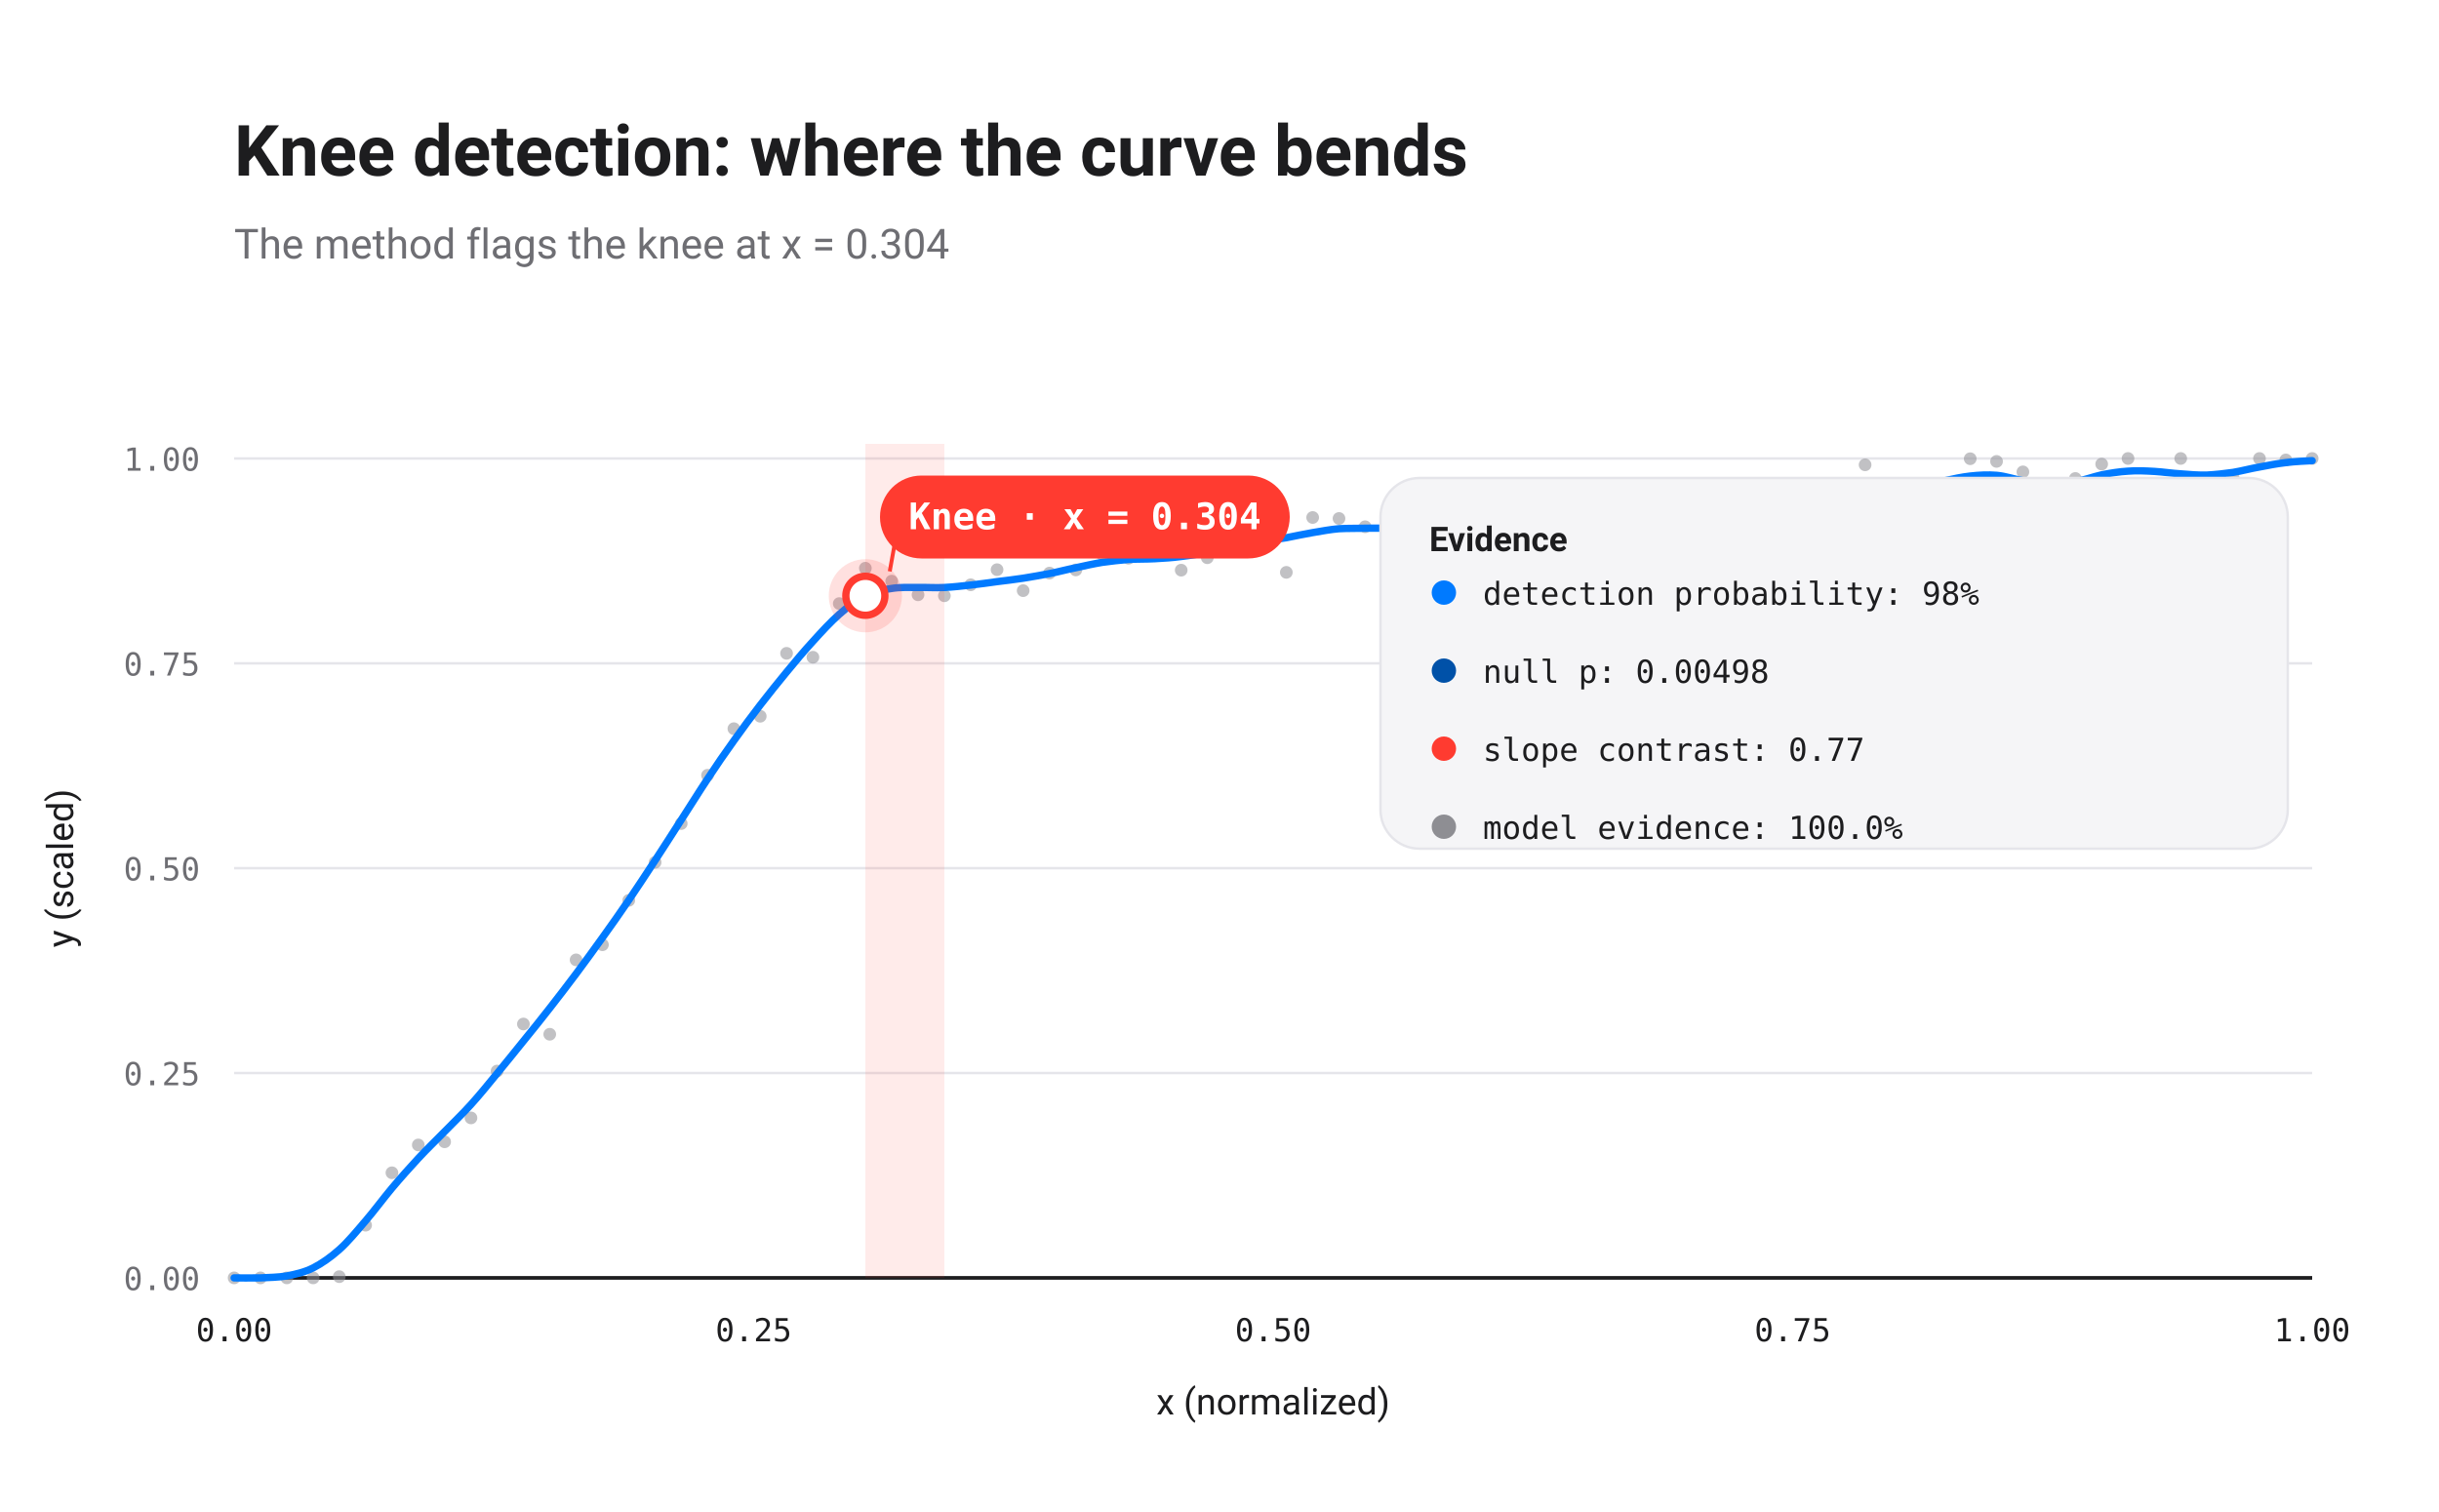
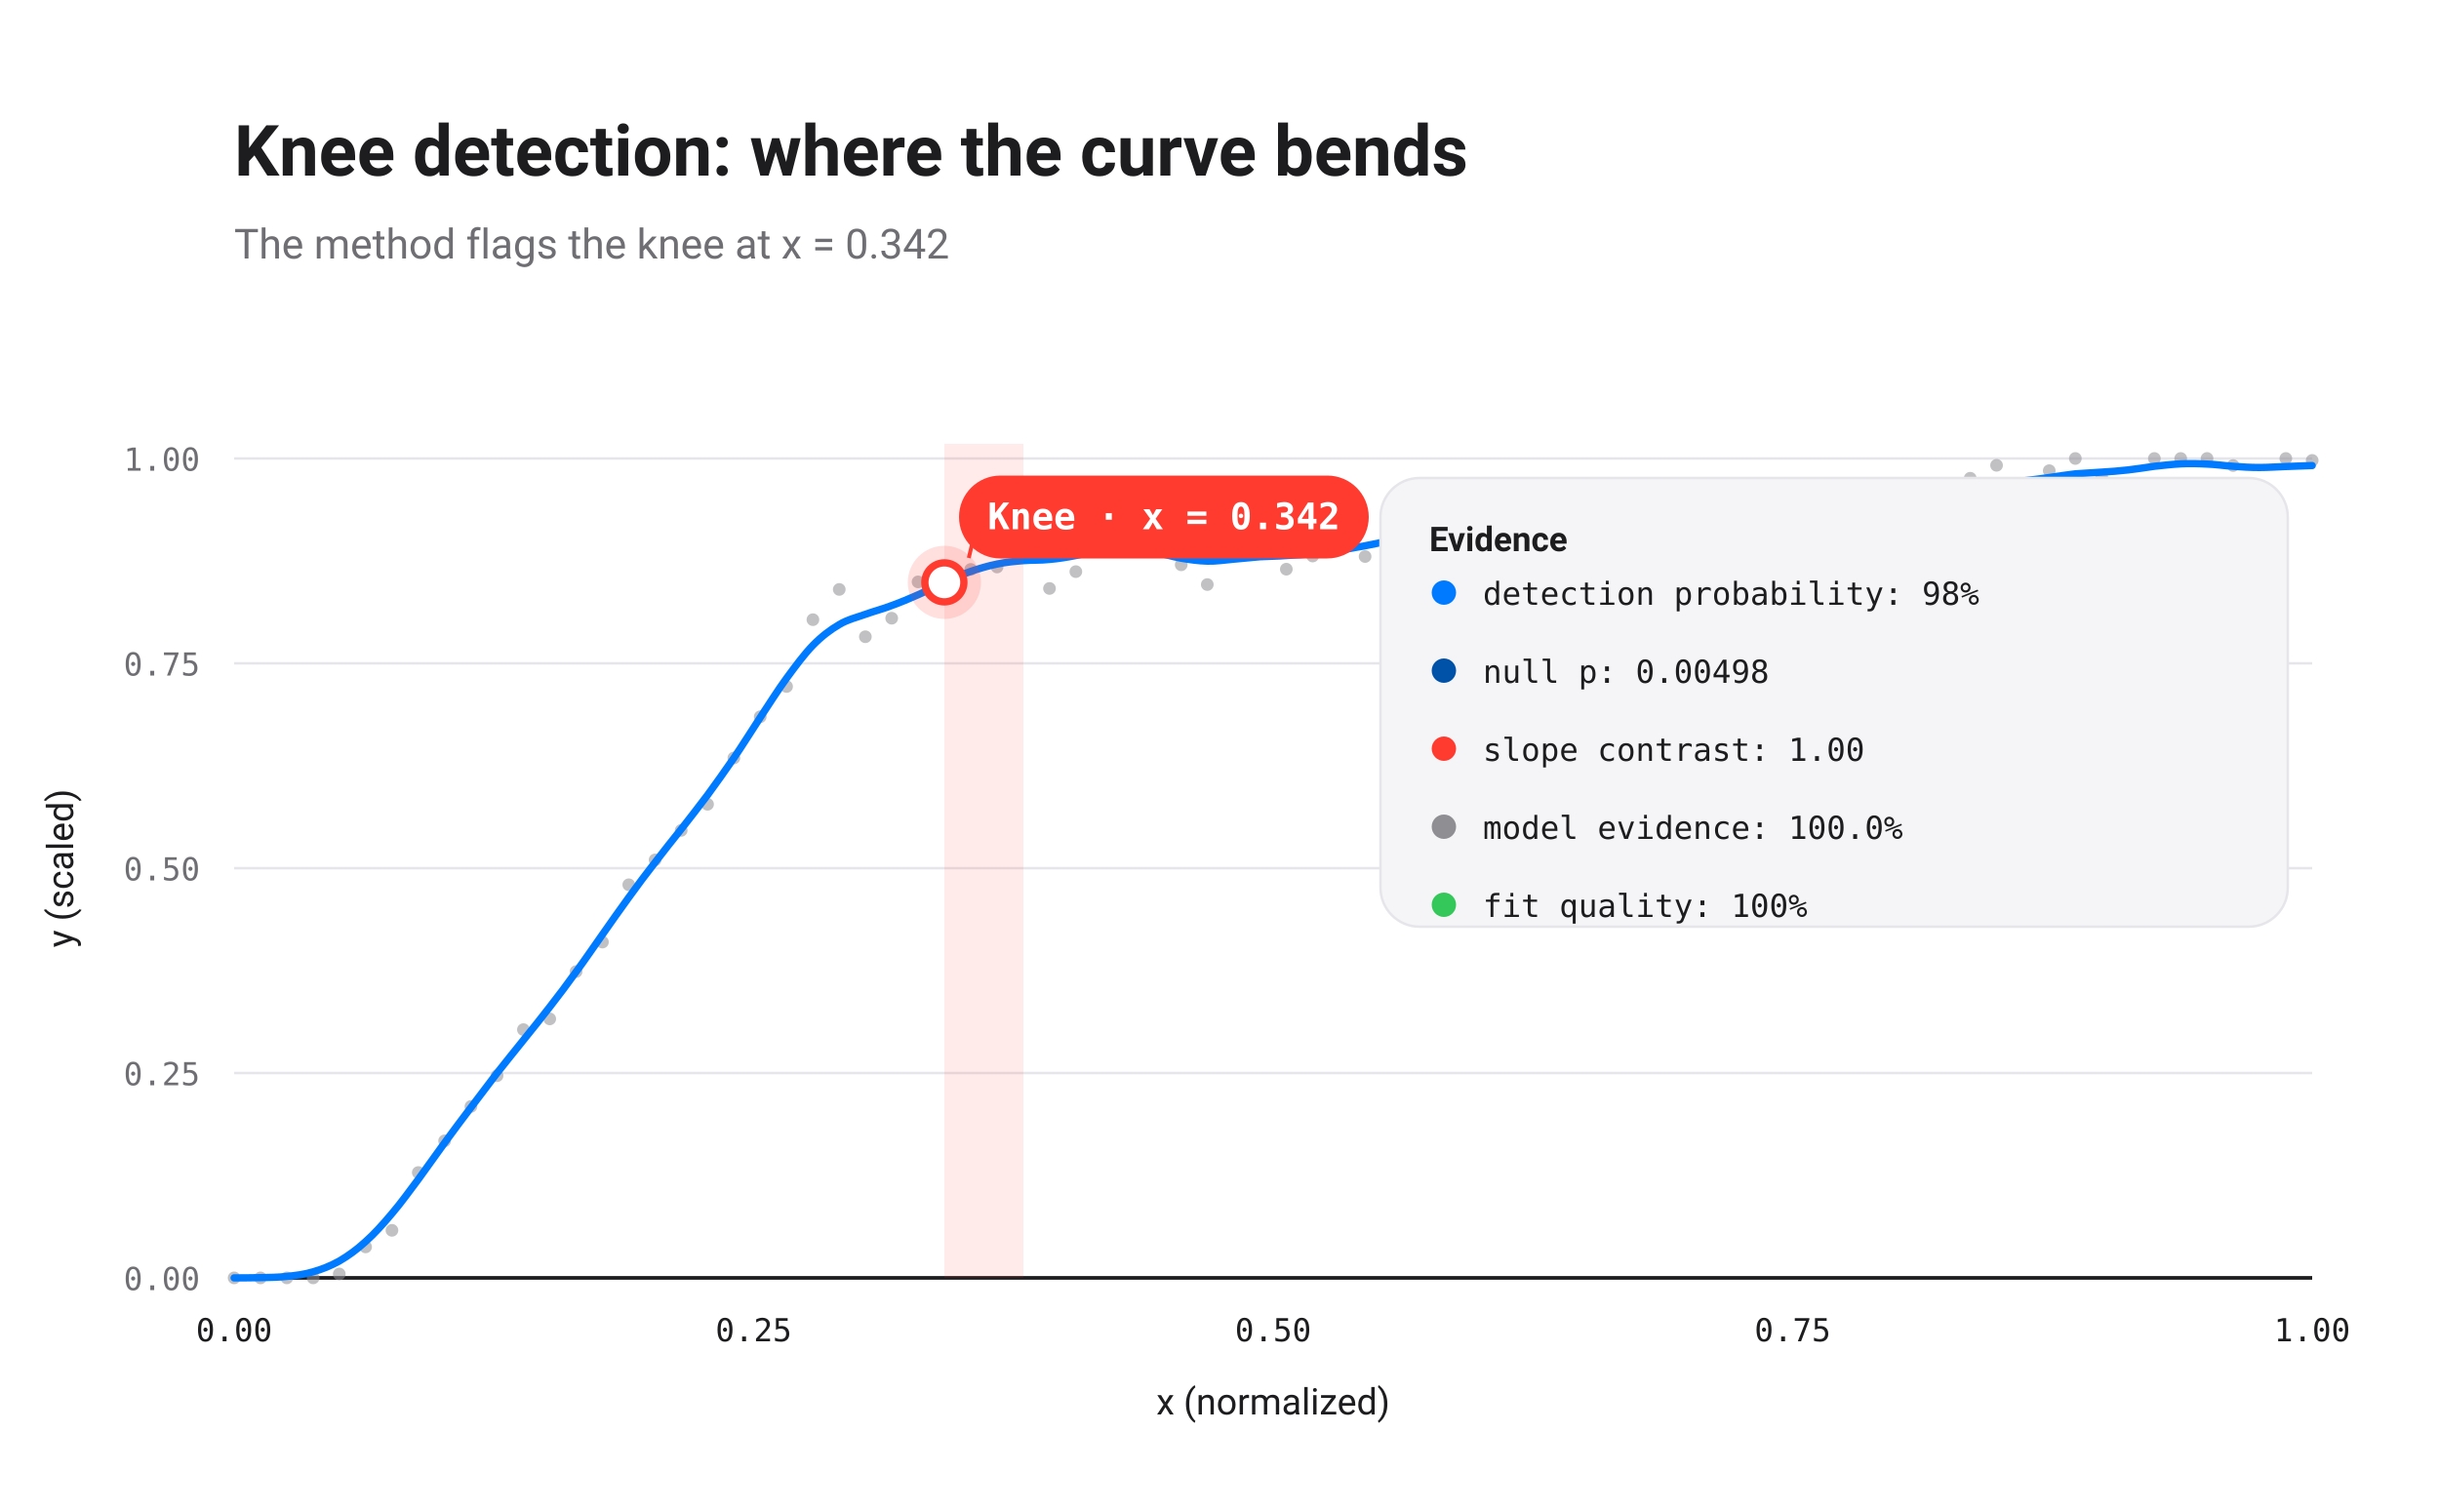
<svg xmlns="http://www.w3.org/2000/svg" width="1000" height="620" viewBox="0 0 1000 620" font-family="Roboto, -apple-system, system-ui, sans-serif" role="img" aria-labelledby="kn-title kn-desc">
  <style>@media (prefers-color-scheme: dark){[fill="#FFFFFF"]{fill:#000;}[fill="#1D1D1F"]{fill:#F5F5F7;}[fill="#6E6E73"]{fill:#98989D;}[stroke="#E5E5EA"]{stroke:#2C2C2E;}}</style>
  <rect width="1000" height="620" fill="#FFFFFF" />
  <text x="96" y="72" font-size="29" font-weight="700" fill="#1D1D1F">Knee detection: where the curve bends</text>
-   <text x="96" y="106" font-size="17" fill="#6E6E73">The method flags the knee at x = 0.304</text>
+   <text x="96" y="106" font-size="17" fill="#6E6E73">The method flags the knee at x = 0.342</text>
  <line x1="96.0" y1="524.0" x2="948.0" y2="524.0" stroke="#E5E5EA" stroke-width="1" />
  <text x="82.0" y="529.0" text-anchor="end" font-family="Roboto Mono, ui-monospace, SFMono-Regular, monospace" font-size="13" fill="#6E6E73">0.00</text>
  <line x1="96.0" y1="440.0" x2="948.0" y2="440.0" stroke="#E5E5EA" stroke-width="1" />
  <text x="82.0" y="445.0" text-anchor="end" font-family="Roboto Mono, ui-monospace, SFMono-Regular, monospace" font-size="13" fill="#6E6E73">0.25</text>
  <line x1="96.0" y1="356.0" x2="948.0" y2="356.0" stroke="#E5E5EA" stroke-width="1" />
  <text x="82.0" y="361.0" text-anchor="end" font-family="Roboto Mono, ui-monospace, SFMono-Regular, monospace" font-size="13" fill="#6E6E73">0.50</text>
  <line x1="96.0" y1="272.0" x2="948.0" y2="272.0" stroke="#E5E5EA" stroke-width="1" />
  <text x="82.0" y="277.0" text-anchor="end" font-family="Roboto Mono, ui-monospace, SFMono-Regular, monospace" font-size="13" fill="#6E6E73">0.75</text>
  <line x1="96.0" y1="188.0" x2="948.0" y2="188.0" stroke="#E5E5EA" stroke-width="1" />
  <text x="82.0" y="193.0" text-anchor="end" font-family="Roboto Mono, ui-monospace, SFMono-Regular, monospace" font-size="13" fill="#6E6E73">1.00</text>
  <line x1="96.0" y1="524.0" x2="948.0" y2="524.0" stroke="#1D1D1F" stroke-width="1.5" />
  <text x="96.0" y="550.0" text-anchor="middle" font-family="Roboto Mono, ui-monospace, SFMono-Regular, monospace" font-size="13" fill="#1D1D1F">0.00</text>
  <text x="309.0" y="550.0" text-anchor="middle" font-family="Roboto Mono, ui-monospace, SFMono-Regular, monospace" font-size="13" fill="#1D1D1F">0.25</text>
  <text x="522.0" y="550.0" text-anchor="middle" font-family="Roboto Mono, ui-monospace, SFMono-Regular, monospace" font-size="13" fill="#1D1D1F">0.50</text>
  <text x="735.0" y="550.0" text-anchor="middle" font-family="Roboto Mono, ui-monospace, SFMono-Regular, monospace" font-size="13" fill="#1D1D1F">0.75</text>
  <text x="948.0" y="550.0" text-anchor="middle" font-family="Roboto Mono, ui-monospace, SFMono-Regular, monospace" font-size="13" fill="#1D1D1F">1.00</text>
  <text x="522.0" y="580.0" text-anchor="middle" font-size="15" fill="#1D1D1F">x (normalized)</text>
  <text x="30" y="356.0" text-anchor="middle" font-size="15" fill="#1D1D1F" transform="rotate(-90 30 356.0)">y (scaled)</text>
  <circle cx="96.0" cy="524.0" r="2.6" fill="#8E8E93" opacity="0.55" />
  <circle cx="106.8" cy="524.0" r="2.6" fill="#8E8E93" opacity="0.55" />
  <circle cx="117.6" cy="524.0" r="2.6" fill="#8E8E93" opacity="0.55" />
  <circle cx="128.4" cy="524.0" r="2.6" fill="#8E8E93" opacity="0.55" />
-   <circle cx="139.1" cy="523.5" r="2.6" fill="#8E8E93" opacity="0.55" />
-   <circle cx="149.9" cy="502.4" r="2.6" fill="#8E8E93" opacity="0.55" />
-   <circle cx="160.7" cy="480.9" r="2.6" fill="#8E8E93" opacity="0.55" />
-   <circle cx="171.5" cy="469.5" r="2.6" fill="#8E8E93" opacity="0.55" />
-   <circle cx="182.3" cy="468.2" r="2.6" fill="#8E8E93" opacity="0.55" />
-   <circle cx="193.1" cy="458.4" r="2.6" fill="#8E8E93" opacity="0.55" />
-   <circle cx="203.8" cy="439.2" r="2.6" fill="#8E8E93" opacity="0.55" />
-   <circle cx="214.6" cy="419.9" r="2.6" fill="#8E8E93" opacity="0.55" />
-   <circle cx="225.4" cy="424.1" r="2.6" fill="#8E8E93" opacity="0.55" />
-   <circle cx="236.2" cy="393.6" r="2.6" fill="#8E8E93" opacity="0.55" />
-   <circle cx="247.0" cy="387.4" r="2.6" fill="#8E8E93" opacity="0.55" />
-   <circle cx="257.8" cy="369.2" r="2.6" fill="#8E8E93" opacity="0.55" />
-   <circle cx="268.6" cy="353.6" r="2.6" fill="#8E8E93" opacity="0.55" />
-   <circle cx="279.3" cy="337.7" r="2.6" fill="#8E8E93" opacity="0.55" />
-   <circle cx="290.1" cy="317.9" r="2.6" fill="#8E8E93" opacity="0.55" />
-   <circle cx="300.9" cy="298.8" r="2.6" fill="#8E8E93" opacity="0.55" />
-   <circle cx="311.7" cy="293.7" r="2.6" fill="#8E8E93" opacity="0.55" />
-   <circle cx="322.5" cy="267.9" r="2.6" fill="#8E8E93" opacity="0.55" />
-   <circle cx="333.3" cy="269.5" r="2.6" fill="#8E8E93" opacity="0.55" />
-   <circle cx="344.1" cy="247.5" r="2.6" fill="#8E8E93" opacity="0.55" />
-   <circle cx="354.8" cy="233.0" r="2.6" fill="#8E8E93" opacity="0.55" />
-   <circle cx="365.6" cy="238.3" r="2.6" fill="#8E8E93" opacity="0.55" />
-   <circle cx="376.4" cy="243.9" r="2.6" fill="#8E8E93" opacity="0.55" />
-   <circle cx="387.2" cy="244.3" r="2.6" fill="#8E8E93" opacity="0.55" />
-   <circle cx="398.0" cy="239.8" r="2.6" fill="#8E8E93" opacity="0.55" />
-   <circle cx="408.8" cy="233.6" r="2.6" fill="#8E8E93" opacity="0.55" />
-   <circle cx="419.5" cy="242.2" r="2.6" fill="#8E8E93" opacity="0.55" />
-   <circle cx="430.3" cy="235.0" r="2.6" fill="#8E8E93" opacity="0.55" />
-   <circle cx="441.1" cy="233.7" r="2.6" fill="#8E8E93" opacity="0.55" />
-   <circle cx="451.9" cy="227.3" r="2.6" fill="#8E8E93" opacity="0.55" />
-   <circle cx="462.7" cy="228.9" r="2.6" fill="#8E8E93" opacity="0.55" />
-   <circle cx="473.5" cy="226.9" r="2.6" fill="#8E8E93" opacity="0.55" />
-   <circle cx="484.3" cy="233.8" r="2.6" fill="#8E8E93" opacity="0.55" />
-   <circle cx="495.0" cy="228.7" r="2.6" fill="#8E8E93" opacity="0.55" />
-   <circle cx="505.8" cy="220.7" r="2.6" fill="#8E8E93" opacity="0.55" />
-   <circle cx="516.6" cy="214.3" r="2.6" fill="#8E8E93" opacity="0.55" />
-   <circle cx="527.4" cy="234.7" r="2.6" fill="#8E8E93" opacity="0.55" />
-   <circle cx="538.2" cy="212.2" r="2.6" fill="#8E8E93" opacity="0.55" />
-   <circle cx="549.0" cy="212.6" r="2.6" fill="#8E8E93" opacity="0.55" />
-   <circle cx="559.7" cy="216.0" r="2.6" fill="#8E8E93" opacity="0.55" />
-   <circle cx="570.5" cy="219.1" r="2.6" fill="#8E8E93" opacity="0.55" />
-   <circle cx="581.3" cy="222.6" r="2.6" fill="#8E8E93" opacity="0.55" />
-   <circle cx="592.1" cy="207.9" r="2.6" fill="#8E8E93" opacity="0.55" />
-   <circle cx="602.9" cy="203.1" r="2.6" fill="#8E8E93" opacity="0.55" />
-   <circle cx="613.7" cy="203.4" r="2.6" fill="#8E8E93" opacity="0.55" />
-   <circle cx="624.5" cy="206.2" r="2.6" fill="#8E8E93" opacity="0.55" />
-   <circle cx="635.2" cy="212.7" r="2.6" fill="#8E8E93" opacity="0.55" />
-   <circle cx="646.0" cy="223.9" r="2.6" fill="#8E8E93" opacity="0.55" />
-   <circle cx="656.8" cy="213.6" r="2.6" fill="#8E8E93" opacity="0.55" />
-   <circle cx="667.6" cy="207.5" r="2.6" fill="#8E8E93" opacity="0.55" />
-   <circle cx="678.4" cy="221.7" r="2.6" fill="#8E8E93" opacity="0.55" />
-   <circle cx="689.2" cy="207.7" r="2.6" fill="#8E8E93" opacity="0.55" />
-   <circle cx="699.9" cy="206.5" r="2.6" fill="#8E8E93" opacity="0.55" />
-   <circle cx="710.7" cy="203.4" r="2.6" fill="#8E8E93" opacity="0.55" />
-   <circle cx="721.5" cy="217.1" r="2.6" fill="#8E8E93" opacity="0.55" />
-   <circle cx="732.3" cy="212.1" r="2.6" fill="#8E8E93" opacity="0.55" />
-   <circle cx="743.1" cy="209.4" r="2.6" fill="#8E8E93" opacity="0.55" />
-   <circle cx="753.9" cy="214.1" r="2.6" fill="#8E8E93" opacity="0.55" />
-   <circle cx="764.7" cy="190.6" r="2.6" fill="#8E8E93" opacity="0.55" />
-   <circle cx="775.4" cy="207.0" r="2.6" fill="#8E8E93" opacity="0.55" />
-   <circle cx="786.2" cy="199.7" r="2.6" fill="#8E8E93" opacity="0.55" />
-   <circle cx="797.0" cy="203.3" r="2.6" fill="#8E8E93" opacity="0.55" />
-   <circle cx="807.8" cy="188.1" r="2.6" fill="#8E8E93" opacity="0.55" />
-   <circle cx="818.6" cy="189.2" r="2.6" fill="#8E8E93" opacity="0.55" />
-   <circle cx="829.4" cy="193.5" r="2.6" fill="#8E8E93" opacity="0.55" />
-   <circle cx="840.2" cy="214.6" r="2.6" fill="#8E8E93" opacity="0.55" />
-   <circle cx="850.9" cy="196.2" r="2.6" fill="#8E8E93" opacity="0.55" />
-   <circle cx="861.7" cy="190.3" r="2.6" fill="#8E8E93" opacity="0.55" />
-   <circle cx="872.5" cy="188.0" r="2.6" fill="#8E8E93" opacity="0.55" />
-   <circle cx="883.3" cy="198.5" r="2.6" fill="#8E8E93" opacity="0.55" />
+   <circle cx="139.1" cy="522.4" r="2.6" fill="#8E8E93" opacity="0.55" />
+   <circle cx="149.9" cy="511.3" r="2.6" fill="#8E8E93" opacity="0.55" />
+   <circle cx="160.7" cy="504.5" r="2.6" fill="#8E8E93" opacity="0.55" />
+   <circle cx="171.5" cy="480.8" r="2.6" fill="#8E8E93" opacity="0.55" />
+   <circle cx="182.3" cy="467.8" r="2.6" fill="#8E8E93" opacity="0.55" />
+   <circle cx="193.1" cy="453.7" r="2.6" fill="#8E8E93" opacity="0.55" />
+   <circle cx="203.8" cy="441.1" r="2.6" fill="#8E8E93" opacity="0.55" />
+   <circle cx="214.6" cy="422.2" r="2.6" fill="#8E8E93" opacity="0.55" />
+   <circle cx="225.4" cy="417.8" r="2.6" fill="#8E8E93" opacity="0.55" />
+   <circle cx="236.2" cy="398.4" r="2.6" fill="#8E8E93" opacity="0.55" />
+   <circle cx="247.0" cy="386.3" r="2.6" fill="#8E8E93" opacity="0.55" />
+   <circle cx="257.8" cy="362.8" r="2.6" fill="#8E8E93" opacity="0.55" />
+   <circle cx="268.6" cy="352.6" r="2.6" fill="#8E8E93" opacity="0.55" />
+   <circle cx="279.3" cy="340.5" r="2.6" fill="#8E8E93" opacity="0.55" />
+   <circle cx="290.1" cy="329.8" r="2.6" fill="#8E8E93" opacity="0.55" />
+   <circle cx="300.9" cy="310.8" r="2.6" fill="#8E8E93" opacity="0.55" />
+   <circle cx="311.7" cy="293.9" r="2.6" fill="#8E8E93" opacity="0.55" />
+   <circle cx="322.5" cy="281.5" r="2.6" fill="#8E8E93" opacity="0.55" />
+   <circle cx="333.3" cy="254.1" r="2.6" fill="#8E8E93" opacity="0.55" />
+   <circle cx="344.1" cy="241.7" r="2.6" fill="#8E8E93" opacity="0.55" />
+   <circle cx="354.8" cy="261.1" r="2.6" fill="#8E8E93" opacity="0.55" />
+   <circle cx="365.6" cy="253.5" r="2.6" fill="#8E8E93" opacity="0.55" />
+   <circle cx="376.4" cy="238.6" r="2.6" fill="#8E8E93" opacity="0.55" />
+   <circle cx="387.2" cy="239.7" r="2.6" fill="#8E8E93" opacity="0.55" />
+   <circle cx="398.0" cy="233.5" r="2.6" fill="#8E8E93" opacity="0.55" />
+   <circle cx="408.8" cy="232.5" r="2.6" fill="#8E8E93" opacity="0.55" />
+   <circle cx="419.5" cy="216.2" r="2.6" fill="#8E8E93" opacity="0.55" />
+   <circle cx="430.3" cy="241.3" r="2.6" fill="#8E8E93" opacity="0.55" />
+   <circle cx="441.1" cy="234.4" r="2.6" fill="#8E8E93" opacity="0.55" />
+   <circle cx="451.9" cy="213.9" r="2.6" fill="#8E8E93" opacity="0.55" />
+   <circle cx="462.7" cy="224.2" r="2.6" fill="#8E8E93" opacity="0.55" />
+   <circle cx="473.5" cy="223.0" r="2.6" fill="#8E8E93" opacity="0.55" />
+   <circle cx="484.3" cy="231.6" r="2.6" fill="#8E8E93" opacity="0.55" />
+   <circle cx="495.0" cy="239.7" r="2.6" fill="#8E8E93" opacity="0.55" />
+   <circle cx="505.8" cy="224.1" r="2.6" fill="#8E8E93" opacity="0.55" />
+   <circle cx="516.6" cy="223.6" r="2.6" fill="#8E8E93" opacity="0.55" />
+   <circle cx="527.4" cy="233.4" r="2.6" fill="#8E8E93" opacity="0.55" />
+   <circle cx="538.2" cy="228.0" r="2.6" fill="#8E8E93" opacity="0.55" />
+   <circle cx="549.0" cy="222.1" r="2.6" fill="#8E8E93" opacity="0.55" />
+   <circle cx="559.7" cy="228.2" r="2.6" fill="#8E8E93" opacity="0.55" />
+   <circle cx="570.5" cy="220.3" r="2.6" fill="#8E8E93" opacity="0.55" />
+   <circle cx="581.3" cy="217.8" r="2.6" fill="#8E8E93" opacity="0.55" />
+   <circle cx="592.1" cy="217.3" r="2.6" fill="#8E8E93" opacity="0.55" />
+   <circle cx="602.9" cy="220.7" r="2.6" fill="#8E8E93" opacity="0.55" />
+   <circle cx="613.7" cy="210.8" r="2.6" fill="#8E8E93" opacity="0.55" />
+   <circle cx="624.5" cy="207.5" r="2.6" fill="#8E8E93" opacity="0.55" />
+   <circle cx="635.2" cy="211.1" r="2.6" fill="#8E8E93" opacity="0.55" />
+   <circle cx="646.0" cy="219.3" r="2.6" fill="#8E8E93" opacity="0.55" />
+   <circle cx="656.8" cy="205.8" r="2.6" fill="#8E8E93" opacity="0.55" />
+   <circle cx="667.6" cy="214.8" r="2.6" fill="#8E8E93" opacity="0.55" />
+   <circle cx="678.4" cy="202.6" r="2.6" fill="#8E8E93" opacity="0.55" />
+   <circle cx="689.2" cy="217.4" r="2.6" fill="#8E8E93" opacity="0.55" />
+   <circle cx="699.9" cy="200.4" r="2.6" fill="#8E8E93" opacity="0.55" />
+   <circle cx="710.7" cy="207.0" r="2.6" fill="#8E8E93" opacity="0.55" />
+   <circle cx="721.5" cy="215.9" r="2.6" fill="#8E8E93" opacity="0.55" />
+   <circle cx="732.3" cy="207.4" r="2.6" fill="#8E8E93" opacity="0.55" />
+   <circle cx="743.1" cy="203.4" r="2.6" fill="#8E8E93" opacity="0.55" />
+   <circle cx="753.9" cy="200.7" r="2.6" fill="#8E8E93" opacity="0.55" />
+   <circle cx="764.7" cy="209.8" r="2.6" fill="#8E8E93" opacity="0.55" />
+   <circle cx="775.4" cy="209.8" r="2.6" fill="#8E8E93" opacity="0.55" />
+   <circle cx="786.2" cy="198.3" r="2.6" fill="#8E8E93" opacity="0.55" />
+   <circle cx="797.0" cy="202.7" r="2.6" fill="#8E8E93" opacity="0.55" />
+   <circle cx="807.8" cy="196.1" r="2.6" fill="#8E8E93" opacity="0.55" />
+   <circle cx="818.6" cy="190.8" r="2.6" fill="#8E8E93" opacity="0.55" />
+   <circle cx="829.4" cy="209.3" r="2.6" fill="#8E8E93" opacity="0.55" />
+   <circle cx="840.2" cy="193.0" r="2.6" fill="#8E8E93" opacity="0.55" />
+   <circle cx="850.9" cy="188.0" r="2.6" fill="#8E8E93" opacity="0.55" />
+   <circle cx="861.7" cy="195.4" r="2.6" fill="#8E8E93" opacity="0.55" />
+   <circle cx="872.5" cy="198.6" r="2.6" fill="#8E8E93" opacity="0.55" />
+   <circle cx="883.3" cy="188.0" r="2.6" fill="#8E8E93" opacity="0.55" />
  <circle cx="894.1" cy="188.0" r="2.6" fill="#8E8E93" opacity="0.55" />
-   <circle cx="904.9" cy="202.1" r="2.6" fill="#8E8E93" opacity="0.55" />
-   <circle cx="915.6" cy="196.0" r="2.6" fill="#8E8E93" opacity="0.55" />
-   <circle cx="926.4" cy="188.0" r="2.6" fill="#8E8E93" opacity="0.55" />
-   <circle cx="937.2" cy="188.6" r="2.6" fill="#8E8E93" opacity="0.55" />
-   <circle cx="948.0" cy="188.0" r="2.6" fill="#8E8E93" opacity="0.55" />
-   <path d="M96,524 C97.8,524 103.2,524.1 106.8,524 C110.4,523.8 114,523.8 117.6,523.2 C121.2,522.5 124.8,521.7 128.4,519.9 C131.9,518.1 135.5,515.6 139.1,512.4 C142.7,509.2 146.3,504.8 149.9,500.6 C153.5,496.4 157.1,491.5 160.7,487.2 C164.3,482.9 167.9,478.9 171.5,475 C175.1,471.1 178.7,467.7 182.3,464 C185.9,460.3 189.5,456.9 193.1,452.9 C196.7,448.9 200.3,444.5 203.8,440.2 C207.4,435.8 211,431.4 214.6,426.9 C218.2,422.5 221.8,418 225.4,413.4 C229,408.8 232.6,404.1 236.2,399.3 C239.8,394.5 243.4,389.5 247,384.5 C250.6,379.5 254.2,374.4 257.8,369.1 C261.4,363.8 265,358.3 268.6,352.8 C272.2,347.3 275.7,341.8 279.3,336.2 C282.9,330.7 286.5,324.8 290.1,319.4 C293.7,313.9 297.3,308.7 300.9,303.7 C304.5,298.6 308.1,293.8 311.7,289.1 C315.3,284.5 318.9,279.9 322.5,275.6 C326.1,271.2 329.7,266.9 333.3,263 C336.9,259 340.5,255.1 344.1,251.9 C347.6,248.8 351.2,246.1 354.8,244.3 C358.4,242.5 362,241.8 365.6,241.3 C369.2,240.7 372.8,240.9 376.4,240.9 C380,240.8 383.6,241.1 387.2,240.9 C390.8,240.7 394.4,240.3 398,239.9 C401.6,239.5 405.2,239 408.8,238.5 C412.4,238.1 415.9,237.6 419.5,237.1 C423.1,236.5 426.7,235.9 430.3,235.2 C433.9,234.5 437.5,233.5 441.1,232.8 C444.7,232 448.3,231.2 451.9,230.6 C455.5,230.1 459.1,229.7 462.7,229.4 C466.3,229.2 469.9,229.3 473.5,229.1 C477.1,228.9 480.7,228.7 484.3,228.2 C487.8,227.8 491.4,227.2 495,226.5 C498.6,225.8 502.2,224.7 505.8,224 C509.4,223.2 513,222.7 516.6,222.1 C520.2,221.5 523.8,221.1 527.4,220.5 C531,219.8 534.6,219 538.2,218.4 C541.8,217.8 545.4,217.1 549,216.8 C552.6,216.6 556.2,216.7 559.7,216.6 C563.3,216.5 566.9,216.7 570.5,216.4 C574.1,216 577.7,215.6 581.3,214.7 C584.9,213.8 588.5,212.2 592.1,211 C595.7,209.9 599.3,208.3 602.9,207.6 C606.5,207 610.1,206.7 613.7,206.9 C617.3,207.1 620.9,208.1 624.5,208.9 C628.1,209.8 631.6,211.3 635.2,212.2 C638.8,213.2 642.4,214.2 646,214.6 C649.6,215 653.2,214.9 656.8,214.8 C660.4,214.7 664,214.3 667.6,213.9 C671.2,213.5 674.8,213 678.4,212.4 C682,211.8 685.6,211.1 689.2,210.5 C692.8,210 696.4,209.4 699.9,209.2 C703.5,209 707.1,209.1 710.7,209.4 C714.3,209.6 717.9,210.3 721.5,210.6 C725.1,210.8 728.7,211 732.3,210.9 C735.9,210.7 739.5,210.2 743.1,209.5 C746.7,208.8 750.3,207.6 753.9,206.6 C757.5,205.6 761.1,204.4 764.7,203.6 C768.3,202.8 771.8,202.3 775.4,201.6 C779,201 782.6,200.6 786.2,199.9 C789.8,199.2 793.4,198 797,197.2 C800.6,196.4 804.2,195.6 807.8,195.2 C811.4,194.8 815,194.6 818.6,194.9 C822.2,195.2 825.8,196.5 829.4,197.1 C833,197.7 836.6,198.5 840.2,198.6 C843.7,198.6 847.3,198.2 850.9,197.5 C854.5,196.9 858.1,195.5 861.7,194.7 C865.3,194 868.9,193.4 872.5,193.2 C876.1,192.9 879.7,193.1 883.3,193.3 C886.9,193.5 890.5,194.1 894.1,194.3 C897.7,194.6 901.3,194.9 904.9,194.8 C908.5,194.6 912.1,194.2 915.6,193.7 C919.2,193.1 922.8,192.1 926.4,191.5 C930,190.8 933.6,190.1 937.2,189.7 C940.8,189.2 946.2,189 948,188.9" fill="none" stroke="#007AFF" stroke-width="3" stroke-linecap="round" stroke-linejoin="round" />
-   <rect x="354.8" y="182.0" width="32.4" height="342.0" fill="#FF3B30" fill-opacity="0.10" />
-   <circle cx="354.8" cy="244.3" r="15" fill="#FF3B30" opacity="0.16" />
-   <circle cx="354.8" cy="244.3" r="8" fill="#FFFFFF" stroke="#FF3B30" stroke-width="3" />
-   <line x1="364.8" y1="234.3" x2="368.8" y2="212.0" stroke="#FF3B30" stroke-width="1.6" />
-   <rect x="360.8" y="195.0" width="168" height="34" rx="17" fill="#FF3B30" />
-   <text x="444.8" y="217.0" text-anchor="middle" font-family="Roboto Mono, ui-monospace, SFMono-Regular, monospace" font-size="15" font-weight="700" fill="#FFFFFF">Knee · x = 0.304</text>
-   <rect x="566" y="196" width="372" height="152" rx="16" fill="#F5F5F7" stroke="#E5E5EA" stroke-width="1" />
+   <circle cx="904.9" cy="188.0" r="2.6" fill="#8E8E93" opacity="0.55" />
+   <circle cx="915.6" cy="190.9" r="2.6" fill="#8E8E93" opacity="0.55" />
+   <circle cx="926.4" cy="199.1" r="2.6" fill="#8E8E93" opacity="0.55" />
+   <circle cx="937.2" cy="188.0" r="2.6" fill="#8E8E93" opacity="0.55" />
+   <circle cx="948.0" cy="188.8" r="2.6" fill="#8E8E93" opacity="0.55" />
+   <path d="M96,524 C97.8,524 103.2,524 106.8,523.9 C110.4,523.8 114,523.8 117.6,523.4 C121.2,523 124.8,522.6 128.4,521.5 C131.9,520.5 135.5,519.1 139.1,517.1 C142.7,515 146.3,512.4 149.9,509.1 C153.5,505.9 157.1,501.9 160.7,497.6 C164.3,493.4 167.9,488.4 171.5,483.6 C175.1,478.7 178.7,473.5 182.3,468.6 C185.9,463.7 189.5,458.8 193.1,454.1 C196.7,449.3 200.3,444.6 203.8,440 C207.4,435.4 211,431 214.6,426.5 C218.2,422 221.8,417.6 225.4,412.9 C229,408.3 232.6,403.5 236.2,398.5 C239.8,393.6 243.4,388.3 247,383.2 C250.6,378.1 254.2,372.9 257.8,368 C261.4,363 265,358.2 268.6,353.6 C272.2,348.9 275.7,344.5 279.3,340 C282.9,335.4 286.5,330.8 290.1,326 C293.7,321.1 297.3,316 300.9,310.8 C304.5,305.5 308.1,299.7 311.7,294.2 C315.3,288.8 318.9,283 322.5,278.1 C326.1,273.2 329.7,268.3 333.3,264.6 C336.9,260.9 340.5,258.2 344.1,256.1 C347.6,254 351.2,253.2 354.8,251.9 C358.4,250.6 362,249.7 365.6,248.3 C369.2,247 372.8,245.5 376.4,243.9 C380,242.3 383.6,240.4 387.2,238.8 C390.8,237.2 394.4,235.6 398,234.3 C401.6,233.1 405.2,232 408.8,231.3 C412.4,230.5 415.9,230.2 419.5,229.9 C423.1,229.6 426.7,229.8 430.3,229.4 C433.9,229.1 437.5,228.5 441.1,227.8 C444.7,227.1 448.3,225.8 451.9,225.4 C455.5,224.9 459.1,224.7 462.7,224.8 C466.3,225 469.9,225.7 473.5,226.4 C477.1,227.1 480.7,228.3 484.3,228.9 C487.8,229.5 491.4,230 495,230.1 C498.6,230.2 502.2,229.6 505.8,229.3 C509.4,229 513,228.6 516.6,228.3 C520.2,228.1 523.8,228.1 527.4,227.8 C531,227.6 534.6,227.4 538.2,227 C541.8,226.6 545.4,226.2 549,225.7 C552.6,225.1 556.2,224.4 559.7,223.8 C563.3,223.1 566.9,222.3 570.5,221.6 C574.1,220.9 577.7,220.3 581.3,219.6 C584.9,219 588.5,218.5 592.1,217.8 C595.7,217.1 599.3,216.4 602.9,215.7 C606.5,215 610.1,214.2 613.7,213.6 C617.3,213 620.9,212.3 624.5,212.1 C628.1,211.8 631.6,212 635.2,211.9 C638.8,211.9 642.4,211.9 646,211.8 C649.6,211.7 653.2,211.6 656.8,211.4 C660.4,211.1 664,210.7 667.6,210.3 C671.2,210 674.8,209.6 678.4,209.3 C682,209 685.6,208.8 689.2,208.6 C692.8,208.4 696.4,208.3 699.9,208.3 C703.5,208.2 707.1,208.3 710.7,208.4 C714.3,208.4 717.9,208.7 721.5,208.5 C725.1,208.3 728.7,207.8 732.3,207.4 C735.9,207 739.5,206.5 743.1,206.1 C746.7,205.8 750.3,205.6 753.9,205.5 C757.5,205.4 761.1,205.6 764.7,205.5 C768.3,205.4 771.8,205.3 775.4,204.8 C779,204.3 782.6,203.3 786.2,202.6 C789.8,201.8 793.4,201 797,200.3 C800.6,199.6 804.2,198.9 807.8,198.5 C811.4,198 815,197.9 818.6,197.7 C822.2,197.5 825.8,197.5 829.4,197.2 C833,196.8 836.6,196.3 840.2,195.8 C843.7,195.3 847.3,194.7 850.9,194.3 C854.5,194 858.1,193.9 861.7,193.6 C865.3,193.4 868.9,193.1 872.5,192.7 C876.1,192.3 879.7,191.7 883.3,191.2 C886.9,190.8 890.5,190.4 894.1,190.2 C897.7,190 901.3,190.1 904.9,190.3 C908.5,190.4 912.1,191 915.6,191.2 C919.2,191.5 922.8,191.7 926.4,191.7 C930,191.7 933.6,191.4 937.2,191.3 C940.8,191.2 946.2,191 948,190.9" fill="none" stroke="#007AFF" stroke-width="3" stroke-linecap="round" stroke-linejoin="round" />
+   <rect x="387.2" y="182.0" width="32.4" height="342.0" fill="#FF3B30" fill-opacity="0.10" />
+   <circle cx="387.2" cy="238.8" r="15" fill="#FF3B30" opacity="0.16" />
+   <circle cx="387.2" cy="238.8" r="8" fill="#FFFFFF" stroke="#FF3B30" stroke-width="3" />
+   <line x1="397.2" y1="228.8" x2="401.2" y2="212.0" stroke="#FF3B30" stroke-width="1.6" />
+   <rect x="393.2" y="195.0" width="168" height="34" rx="17" fill="#FF3B30" />
+   <text x="477.2" y="217.0" text-anchor="middle" font-family="Roboto Mono, ui-monospace, SFMono-Regular, monospace" font-size="15" font-weight="700" fill="#FFFFFF">Knee · x = 0.342</text>
+   <rect x="566" y="196" width="372" height="184" rx="16" fill="#F5F5F7" stroke="#E5E5EA" stroke-width="1" />
  <text x="586" y="226" font-size="14" font-weight="700" fill="#1D1D1F">Evidence</text>
  <circle cx="592.0" cy="243.0" r="5" fill="#007AFF" />
  <text x="608.0" y="248.0" font-family="Roboto Mono, ui-monospace, SFMono-Regular, monospace" font-size="13" fill="#1D1D1F">detection probability: 98%</text>
  <circle cx="592.0" cy="275.0" r="5" fill="#0051A8" />
  <text x="608.0" y="280.0" font-family="Roboto Mono, ui-monospace, SFMono-Regular, monospace" font-size="13" fill="#1D1D1F">null p: 0.00498</text>
  <circle cx="592.0" cy="307.0" r="5" fill="#FF3B30" />
-   <text x="608.0" y="312.0" font-family="Roboto Mono, ui-monospace, SFMono-Regular, monospace" font-size="13" fill="#1D1D1F">slope contrast: 0.77</text>
+   <text x="608.0" y="312.0" font-family="Roboto Mono, ui-monospace, SFMono-Regular, monospace" font-size="13" fill="#1D1D1F">slope contrast: 1.00</text>
  <circle cx="592.0" cy="339.0" r="5" fill="#8E8E93" />
  <text x="608.0" y="344.0" font-family="Roboto Mono, ui-monospace, SFMono-Regular, monospace" font-size="13" fill="#1D1D1F">model evidence: 100.0%</text>
+   <circle cx="592.0" cy="371.0" r="5" fill="#34C759" />
+   <text x="608.0" y="376.0" font-family="Roboto Mono, ui-monospace, SFMono-Regular, monospace" font-size="13" fill="#1D1D1F">fit quality: 100%</text>
</svg>
